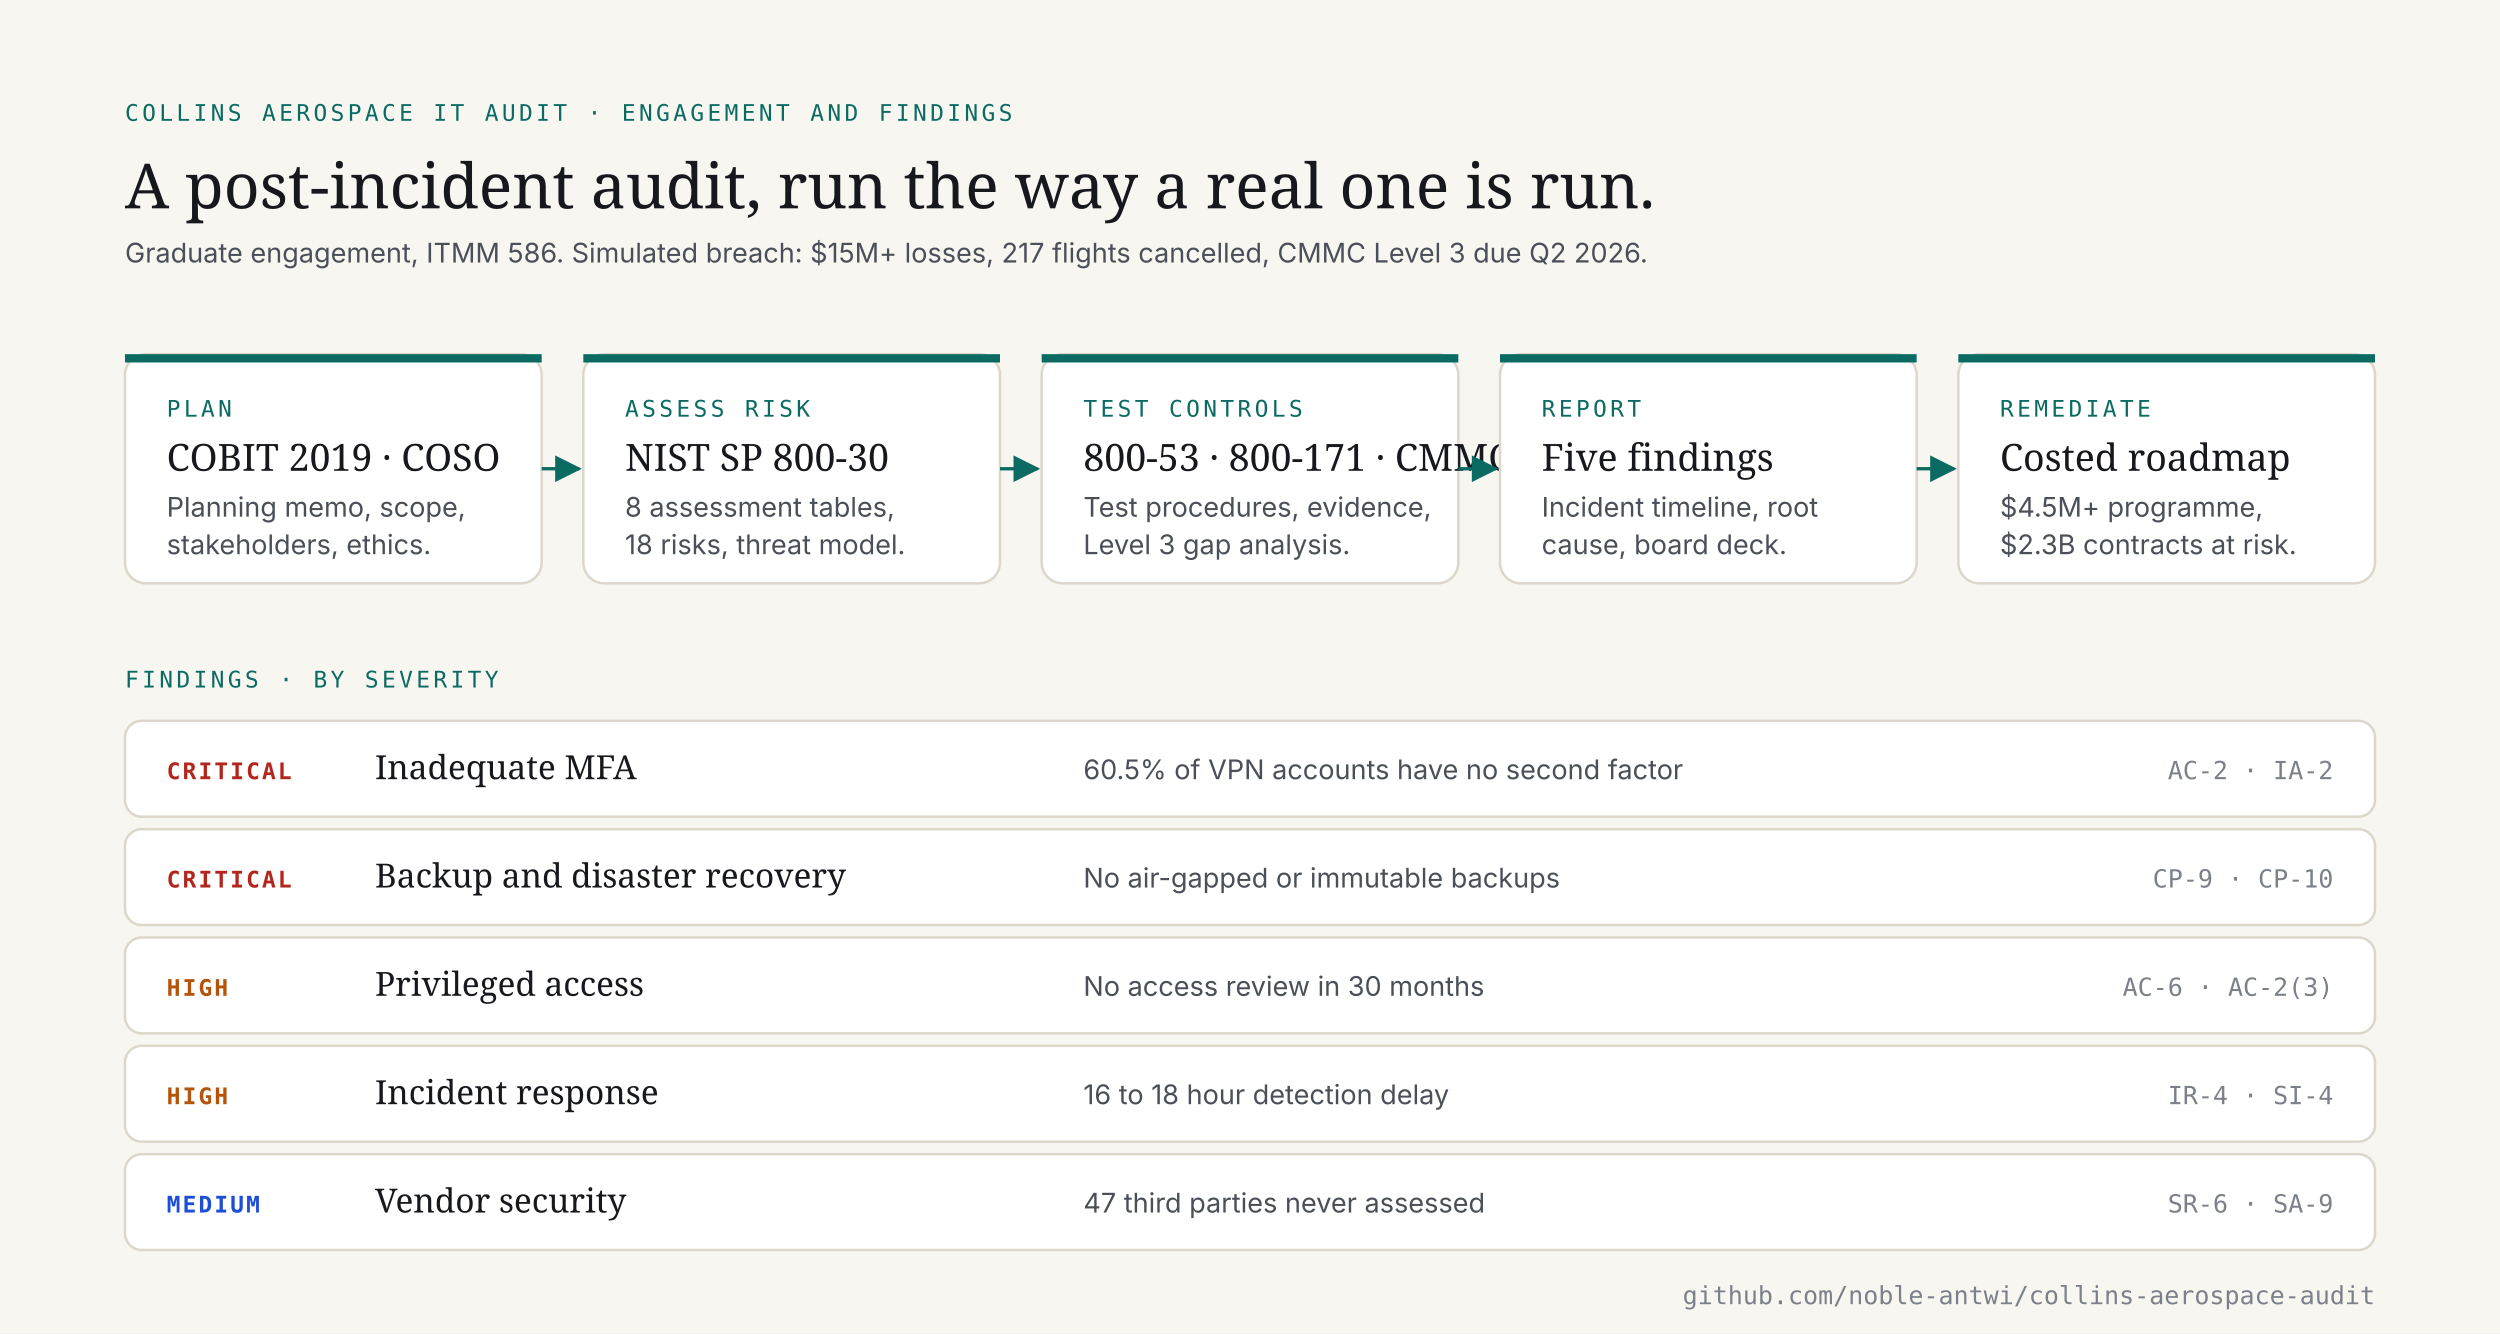
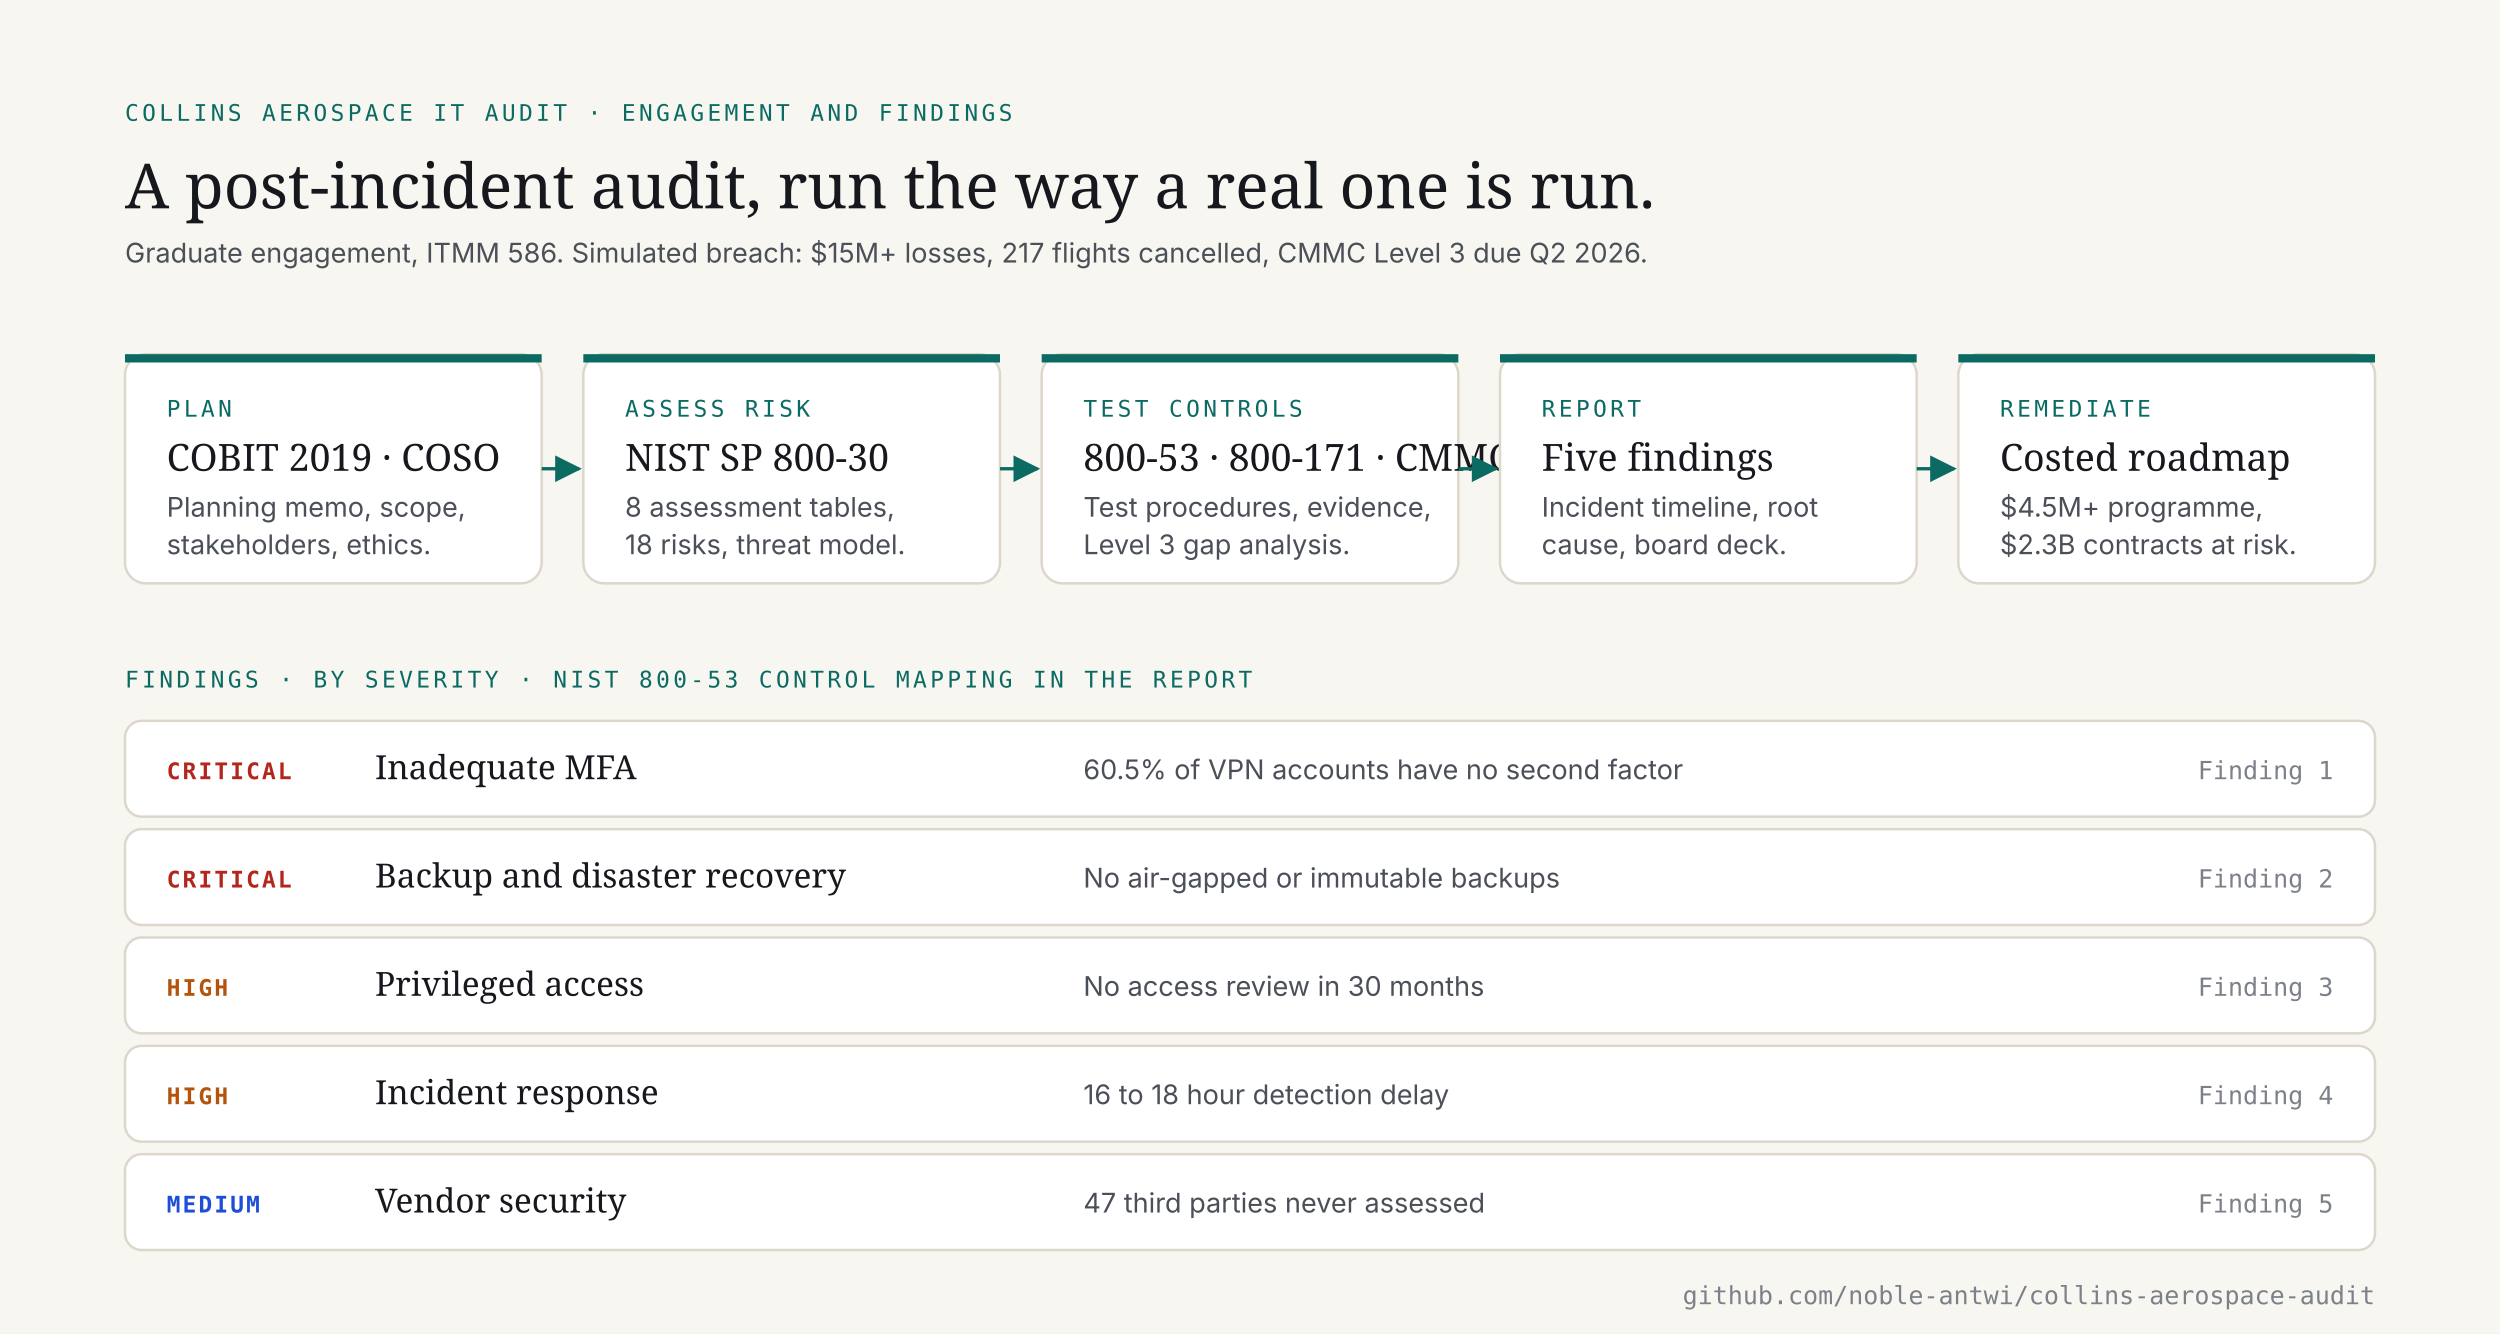
<svg xmlns="http://www.w3.org/2000/svg" width="1200" height="640" viewBox="0 0 1200 640" font-family="Inter, -apple-system, Segoe UI, Roboto, sans-serif" font-size="15">
  <defs>
    <marker id="a" viewBox="0 0 10 10" refX="9" refY="5" markerWidth="8" markerHeight="8" orient="auto-start-reverse">
      <path d="M0 0L10 5 0 10z" fill="#0b6b63" />
    </marker>
    <style>
      .t{font-family:Georgia,'Iowan Old Style',serif;fill:#16181d}
      .k{font-family:ui-monospace,Menlo,Consolas,monospace;font-size:11px;letter-spacing:1.6px;fill:#0b6b63}
      .m{font-family:ui-monospace,Menlo,Consolas,monospace;font-size:12px;fill:#7b8089}
      .s{fill:#4a4f58;font-size:13px}
      .box{fill:#ffffff;stroke:#ddd7cb;stroke-width:1.2}
      .ln{stroke:#0b6b63;stroke-width:1.6;fill:none;marker-end:url(#a)}
      .sev{font-family:ui-monospace,Menlo,Consolas,monospace;font-size:11px;letter-spacing:1px;font-weight:600}
    </style>
  </defs>
  <rect width="1200" height="640" fill="#f8f6f1" />
  <text x="60" y="58" class="k">COLLINS AEROSPACE IT AUDIT · ENGAGEMENT AND FINDINGS</text>
  <text x="60" y="100" class="t" font-size="30">A post-incident audit, run the way a real one is run.</text>
  <text x="60" y="126" class="s">Graduate engagement, ITMM 586. Simulated breach: $15M+ losses, 217 flights cancelled, CMMC Level 3 due Q2 2026.</text>
  <g>
    <rect x="60" y="170" width="200" height="110" rx="10" class="box" />
    <rect x="60" y="170" width="200" height="4" fill="#0b6b63" />
    <text x="80" y="200" class="k">PLAN</text>
    <text x="80" y="226" class="t" font-size="18">COBIT 2019 · COSO</text>
    <text x="80" y="248" class="s">Planning memo, scope,</text>
    <text x="80" y="266" class="s">stakeholders, ethics.</text>
  </g>
  <path d="M260 225 L278 225" class="ln" />
  <g>
    <rect x="280" y="170" width="200" height="110" rx="10" class="box" />
    <rect x="280" y="170" width="200" height="4" fill="#0b6b63" />
    <text x="300" y="200" class="k">ASSESS RISK</text>
    <text x="300" y="226" class="t" font-size="18">NIST SP 800-30</text>
    <text x="300" y="248" class="s">8 assessment tables,</text>
    <text x="300" y="266" class="s">18 risks, threat model.</text>
  </g>
  <path d="M480 225 L498 225" class="ln" />
  <g>
    <rect x="500" y="170" width="200" height="110" rx="10" class="box" />
    <rect x="500" y="170" width="200" height="4" fill="#0b6b63" />
    <text x="520" y="200" class="k">TEST CONTROLS</text>
    <text x="520" y="226" class="t" font-size="18">800-53 · 800-171 · CMMC</text>
    <text x="520" y="248" class="s">Test procedures, evidence,</text>
    <text x="520" y="266" class="s">Level 3 gap analysis.</text>
  </g>
  <path d="M700 225 L718 225" class="ln" />
  <g>
    <rect x="720" y="170" width="200" height="110" rx="10" class="box" />
    <rect x="720" y="170" width="200" height="4" fill="#0b6b63" />
    <text x="740" y="200" class="k">REPORT</text>
    <text x="740" y="226" class="t" font-size="18">Five findings</text>
    <text x="740" y="248" class="s">Incident timeline, root</text>
    <text x="740" y="266" class="s">cause, board deck.</text>
  </g>
  <path d="M920 225 L938 225" class="ln" />
  <g>
    <rect x="940" y="170" width="200" height="110" rx="10" class="box" />
    <rect x="940" y="170" width="200" height="4" fill="#0b6b63" />
    <text x="960" y="200" class="k">REMEDIATE</text>
    <text x="960" y="226" class="t" font-size="18">Costed roadmap</text>
    <text x="960" y="248" class="s">$4.5M+ programme,</text>
    <text x="960" y="266" class="s">$2.3B contracts at risk.</text>
  </g>
-   <text x="60" y="330" class="k">FINDINGS · BY SEVERITY</text>
+   <text x="60" y="330" class="k">FINDINGS · BY SEVERITY · NIST 800-53 CONTROL MAPPING IN THE REPORT</text>
  <g>
    <rect x="60" y="346" width="1080" height="46" rx="8" class="box" />
    <text x="80" y="374" class="sev" fill="#b3261e">CRITICAL</text>
    <text x="180" y="374" class="t" font-size="16">Inadequate MFA</text>
    <text x="520" y="374" class="s">60.5% of VPN accounts have no second factor</text>
-     <text x="1120" y="374" text-anchor="end" class="m">AC-2 · IA-2</text>
+     <text x="1120" y="374" text-anchor="end" class="m">Finding 1</text>
  </g>
  <g>
    <rect x="60" y="398" width="1080" height="46" rx="8" class="box" />
    <text x="80" y="426" class="sev" fill="#b3261e">CRITICAL</text>
    <text x="180" y="426" class="t" font-size="16">Backup and disaster recovery</text>
    <text x="520" y="426" class="s">No air-gapped or immutable backups</text>
-     <text x="1120" y="426" text-anchor="end" class="m">CP-9 · CP-10</text>
+     <text x="1120" y="426" text-anchor="end" class="m">Finding 2</text>
  </g>
  <g>
    <rect x="60" y="450" width="1080" height="46" rx="8" class="box" />
    <text x="80" y="478" class="sev" fill="#b45309">HIGH</text>
    <text x="180" y="478" class="t" font-size="16">Privileged access</text>
    <text x="520" y="478" class="s">No access review in 30 months</text>
-     <text x="1120" y="478" text-anchor="end" class="m">AC-6 · AC-2(3)</text>
+     <text x="1120" y="478" text-anchor="end" class="m">Finding 3</text>
  </g>
  <g>
    <rect x="60" y="502" width="1080" height="46" rx="8" class="box" />
    <text x="80" y="530" class="sev" fill="#b45309">HIGH</text>
    <text x="180" y="530" class="t" font-size="16">Incident response</text>
    <text x="520" y="530" class="s">16 to 18 hour detection delay</text>
-     <text x="1120" y="530" text-anchor="end" class="m">IR-4 · SI-4</text>
+     <text x="1120" y="530" text-anchor="end" class="m">Finding 4</text>
  </g>
  <g>
    <rect x="60" y="554" width="1080" height="46" rx="8" class="box" />
    <text x="80" y="582" class="sev" fill="#1d4ed8">MEDIUM</text>
    <text x="180" y="582" class="t" font-size="16">Vendor security</text>
    <text x="520" y="582" class="s">47 third parties never assessed</text>
-     <text x="1120" y="582" text-anchor="end" class="m">SR-6 · SA-9</text>
+     <text x="1120" y="582" text-anchor="end" class="m">Finding 5</text>
  </g>
  <text x="1140" y="626" text-anchor="end" class="m">github.com/noble-antwi/collins-aerospace-audit</text>
</svg>
